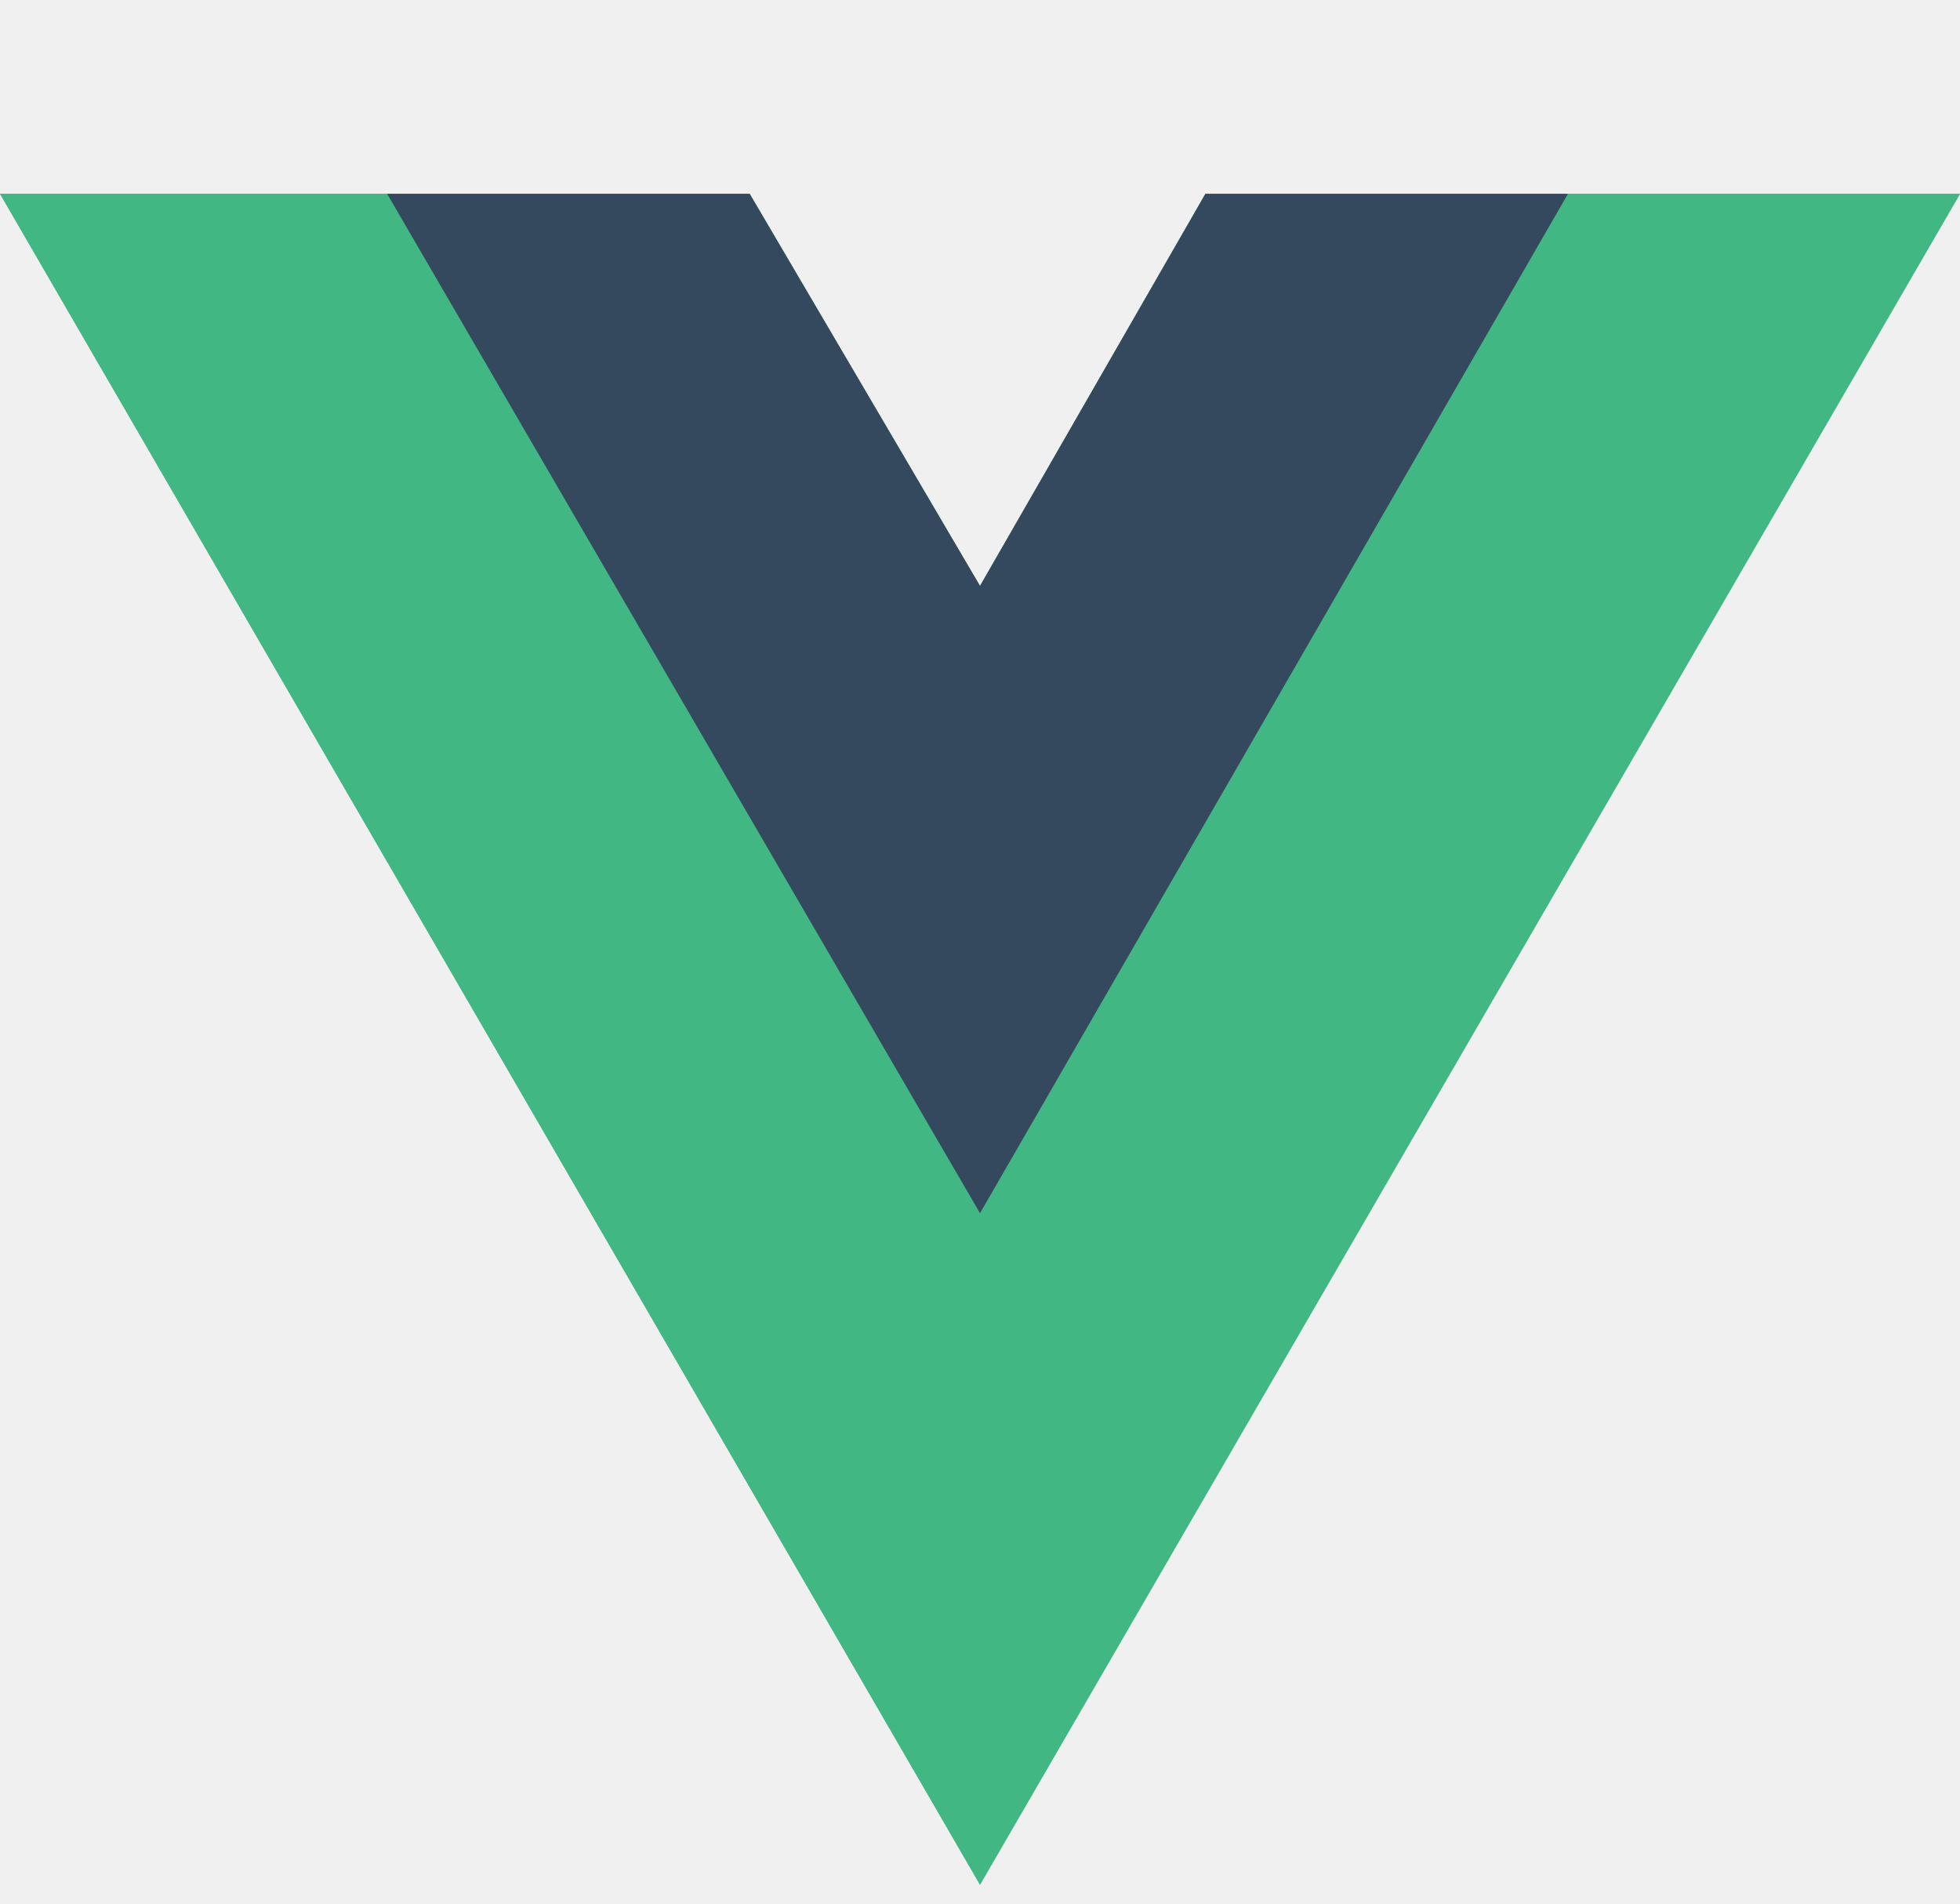
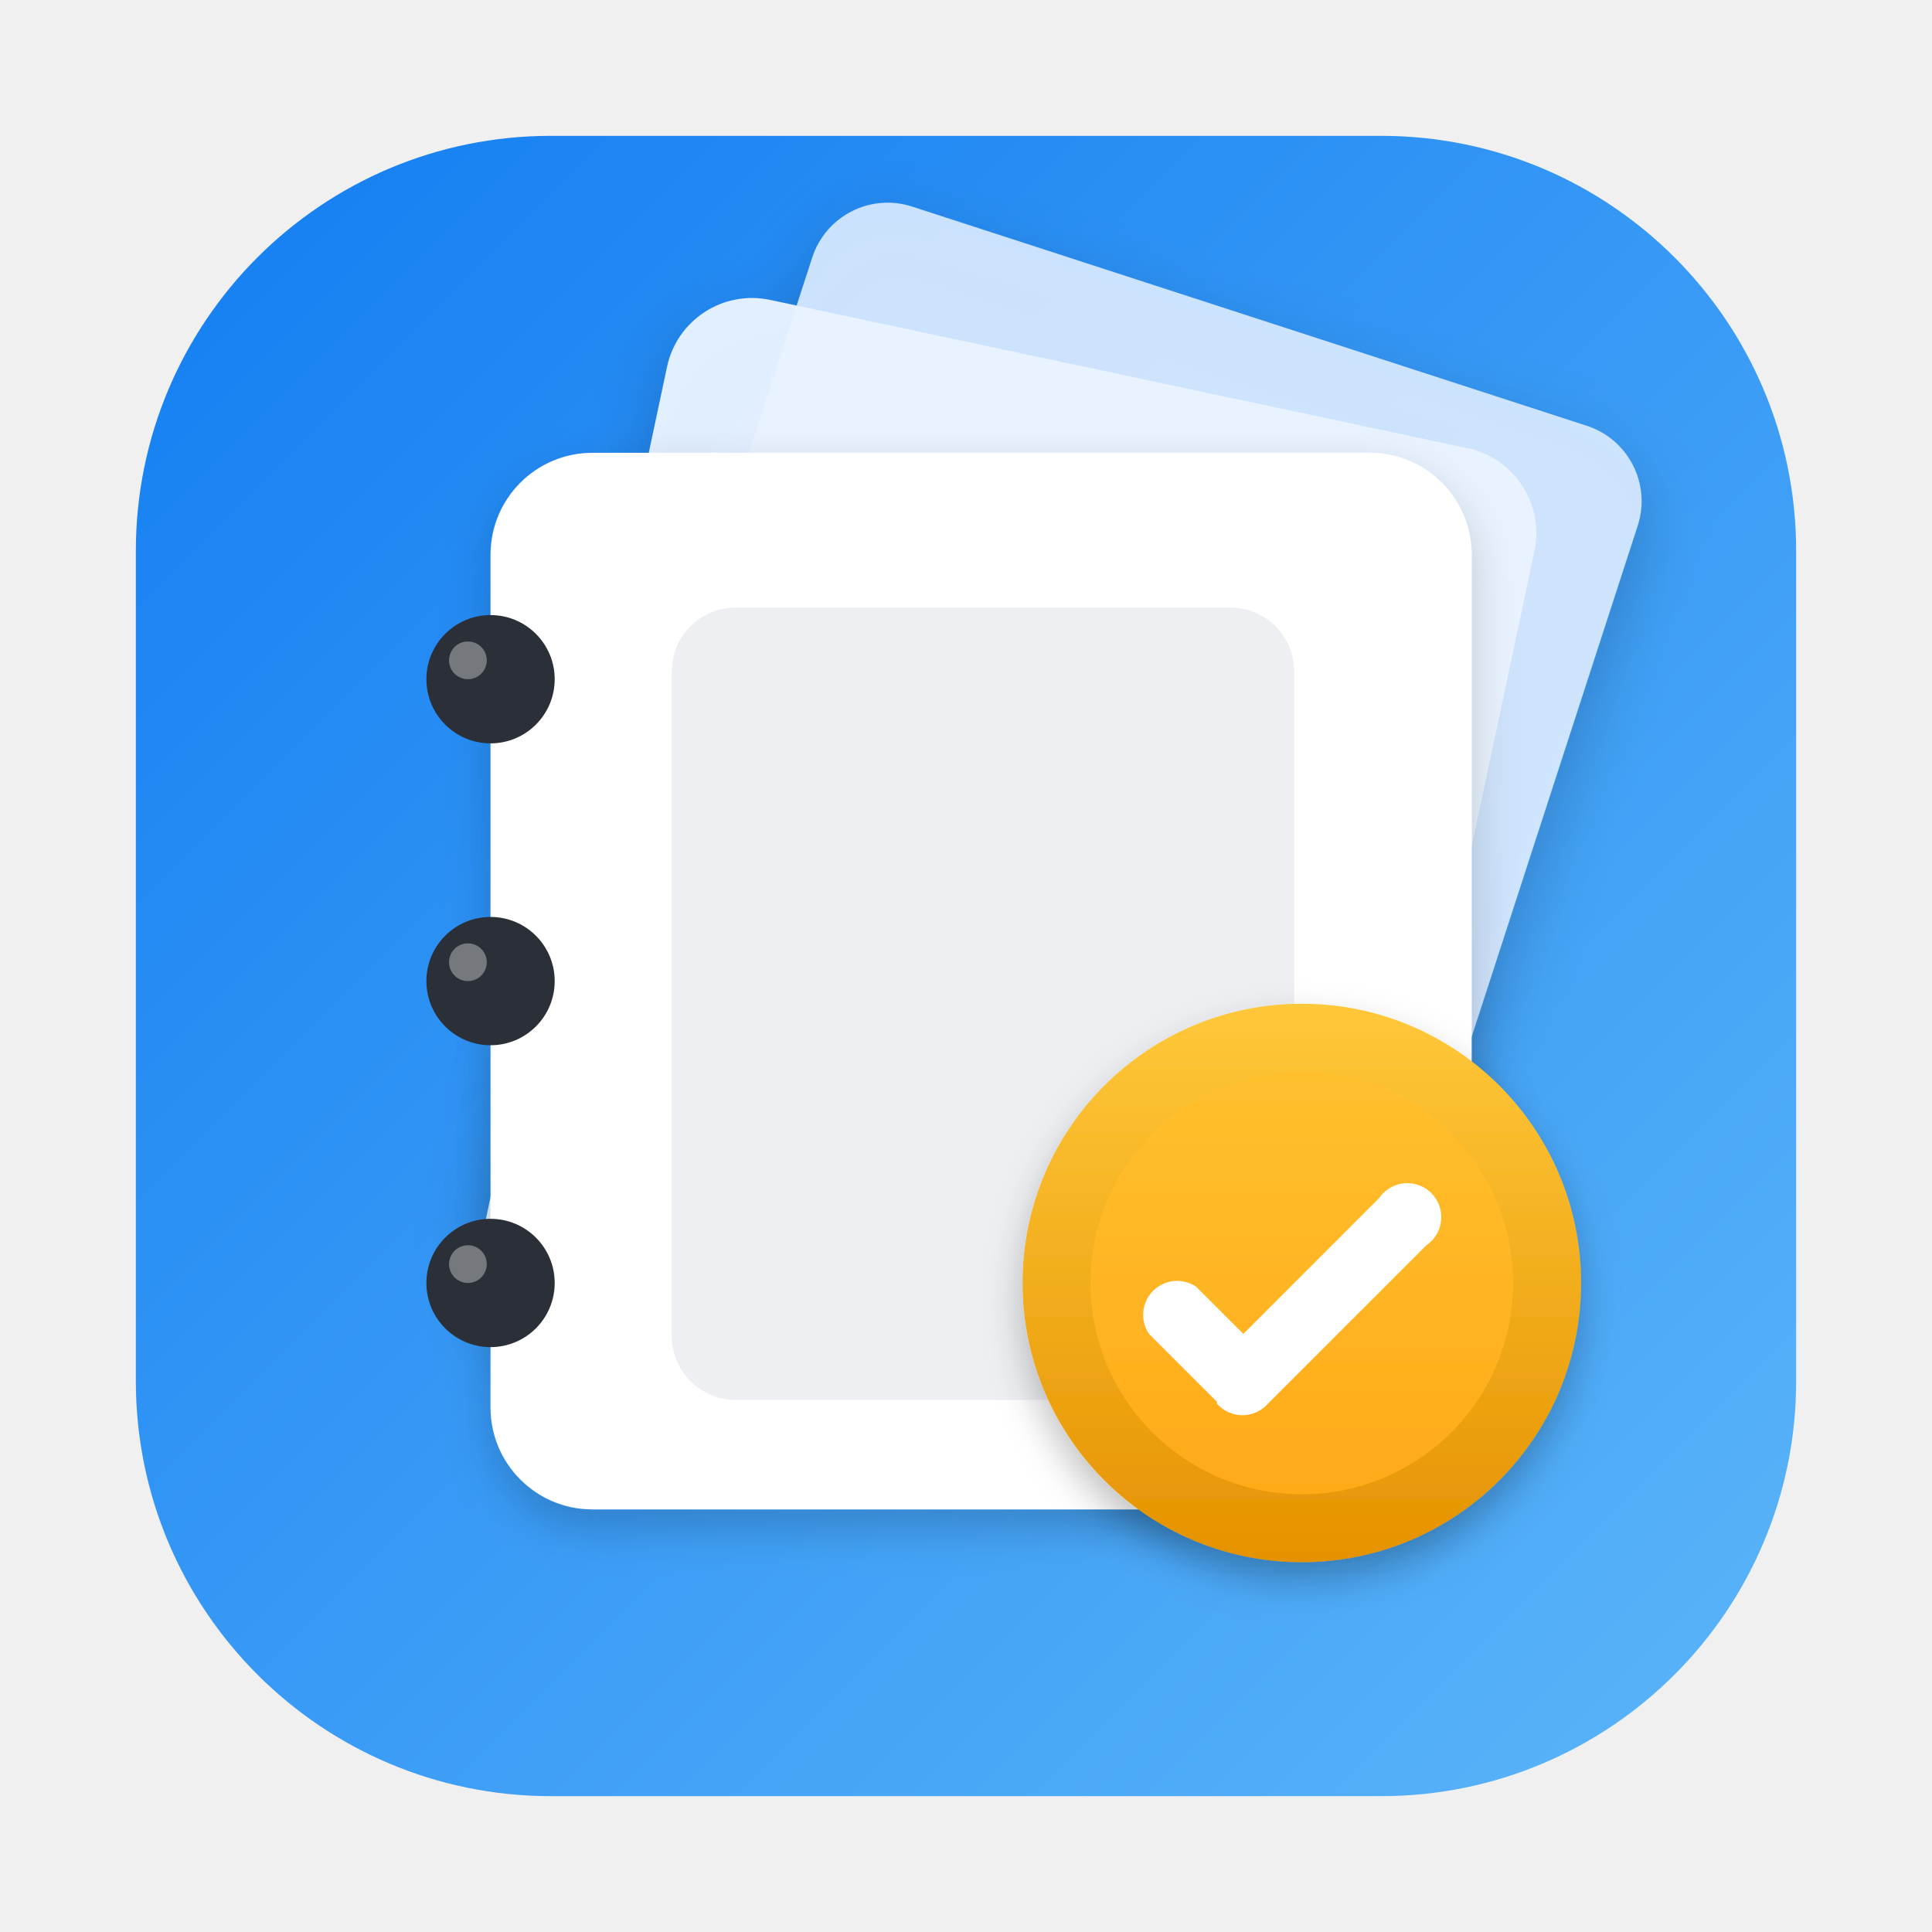
- <svg xmlns="http://www.w3.org/2000/svg" aria-hidden="true" role="img" class="iconify iconify--logos" width="37.07" height="36" preserveAspectRatio="xMidYMid meet" viewBox="0 0 256 198">
-   <path fill="#41B883" d="M204.8 0H256L128 220.8L0 0h97.92L128 51.2L157.44 0h47.36Z" />
-   <path fill="#41B883" d="m0 0l128 220.8L256 0h-51.2L128 132.48L50.56 0H0Z" />
-   <path fill="#35495E" d="M50.56 0L128 133.12L204.8 0h-47.36L128 51.2L97.92 0H50.56Z" />
+ <svg xmlns="http://www.w3.org/2000/svg" viewBox="0 0 1024 1024" width="1024" height="1024">
+   <defs>
+     <linearGradient id="bgGrad" x1="0" y1="0" x2="1" y2="1">
+       <stop offset="0%" stop-color="#137ef2" />
+       <stop offset="100%" stop-color="#5cb5f9" />
+     </linearGradient>
+     <filter id="softShadow" x="-20%" y="-20%" width="140%" height="140%">
+       <feDropShadow dx="0" dy="14" stdDeviation="18" flood-color="#000000" flood-opacity="0.22" />
+     </filter>
+     <filter id="pageShadow" x="-20%" y="-20%" width="140%" height="140%">
+       <feDropShadow dx="0" dy="10" stdDeviation="12" flood-color="#000000" flood-opacity="0.18" />
+     </filter>
+     <filter id="coinShadow" x="-20%" y="-20%" width="140%" height="140%">
+       <feDropShadow dx="0" dy="10" stdDeviation="10" flood-color="#000000" flood-opacity="0.25" />
+     </filter>
+     <linearGradient id="coinGrad" x1="0" y1="0" x2="0" y2="1">
+       <stop offset="0%" stop-color="#ffc02e" />
+       <stop offset="100%" stop-color="#ffaa19" />
+     </linearGradient>
+     <linearGradient id="coinRingGrad" x1="0" y1="0" x2="0" y2="1">
+       <stop offset="0%" stop-color="#FFC83A" />
+       <stop offset="100%" stop-color="#E59200" />
+     </linearGradient>
+   </defs>
+   <rect x="72" y="72" width="880" height="880" rx="220" fill="url(#bgGrad)" />
+   <g filter="url(#softShadow)">
+     <rect x="340" y="210" width="460" height="560" rx="42" fill="#DDEBFF" opacity="0.9" transform="rotate(18 750 480)" />
+     <rect x="300" y="230" width="470" height="560" rx="46" fill="#EAF3FF" opacity="0.95" transform="rotate(12 715 490)" />
+   </g>
+   <g filter="url(#pageShadow)">
+     <rect id="page" x="260" y="240" width="520" height="560" rx="54" fill="#FFFFFF" />
+     <rect x="356" y="322" width="330" height="420" rx="34" fill="#EDEFF2" />
+   </g>
+   <g>
+     <circle cx="260" cy="360" r="34" fill="#2B2F38" />
+     <circle cx="260" cy="520" r="34" fill="#2B2F38" />
+     <circle cx="260" cy="680" r="34" fill="#2B2F38" />
+     <circle cx="248" cy="350" r="10" fill="#FFFFFF" opacity="0.35" />
+     <circle cx="248" cy="510" r="10" fill="#FFFFFF" opacity="0.35" />
+     <circle cx="248" cy="670" r="10" fill="#FFFFFF" opacity="0.35" />
+   </g>
+   <g filter="url(#coinShadow)">
+     <circle cx="690" cy="680" r="148" fill="url(#coinRingGrad)" />
+     <circle cx="690" cy="680" r="112" fill="url(#coinGrad)" />
+     <g transform="translate(10,60)">
+       <path d="M635 683 l-36 -36 a18 18 0 0 1 25 -25 l25 25 72 -72 a18 18 0 1 1 25 25 l-84 84 a18 18 0 0 1 -27 0z" fill="#FFFFFF" />
+     </g>
+   </g>
</svg>
